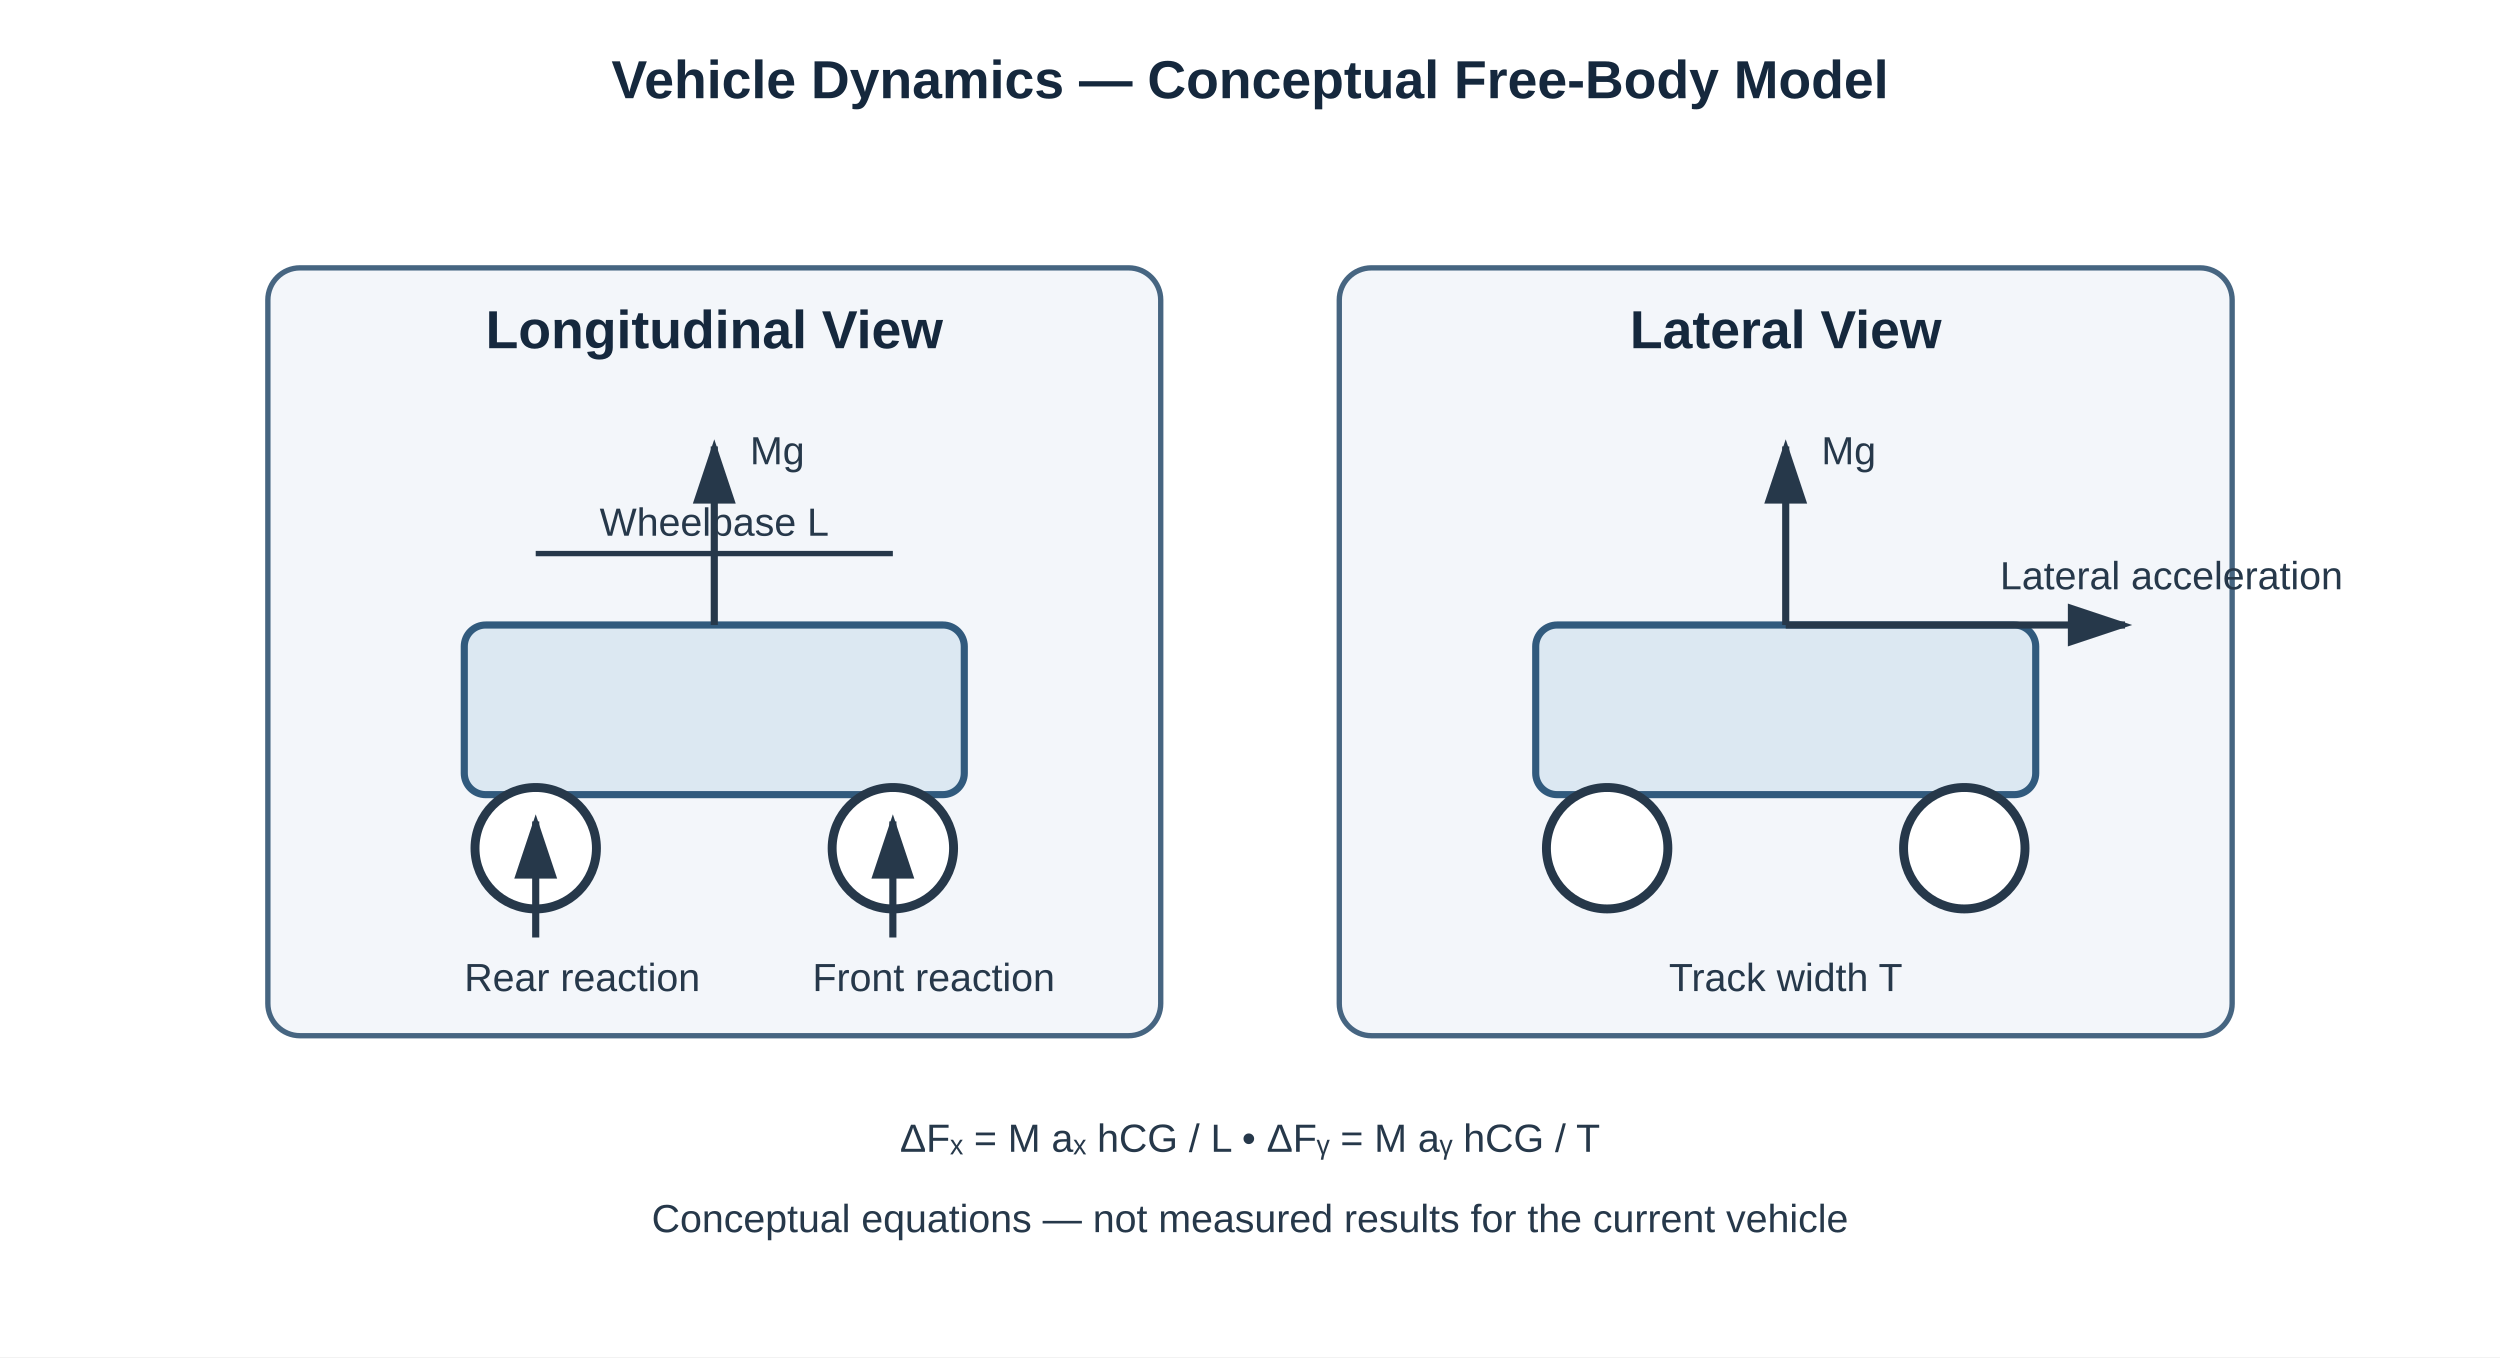
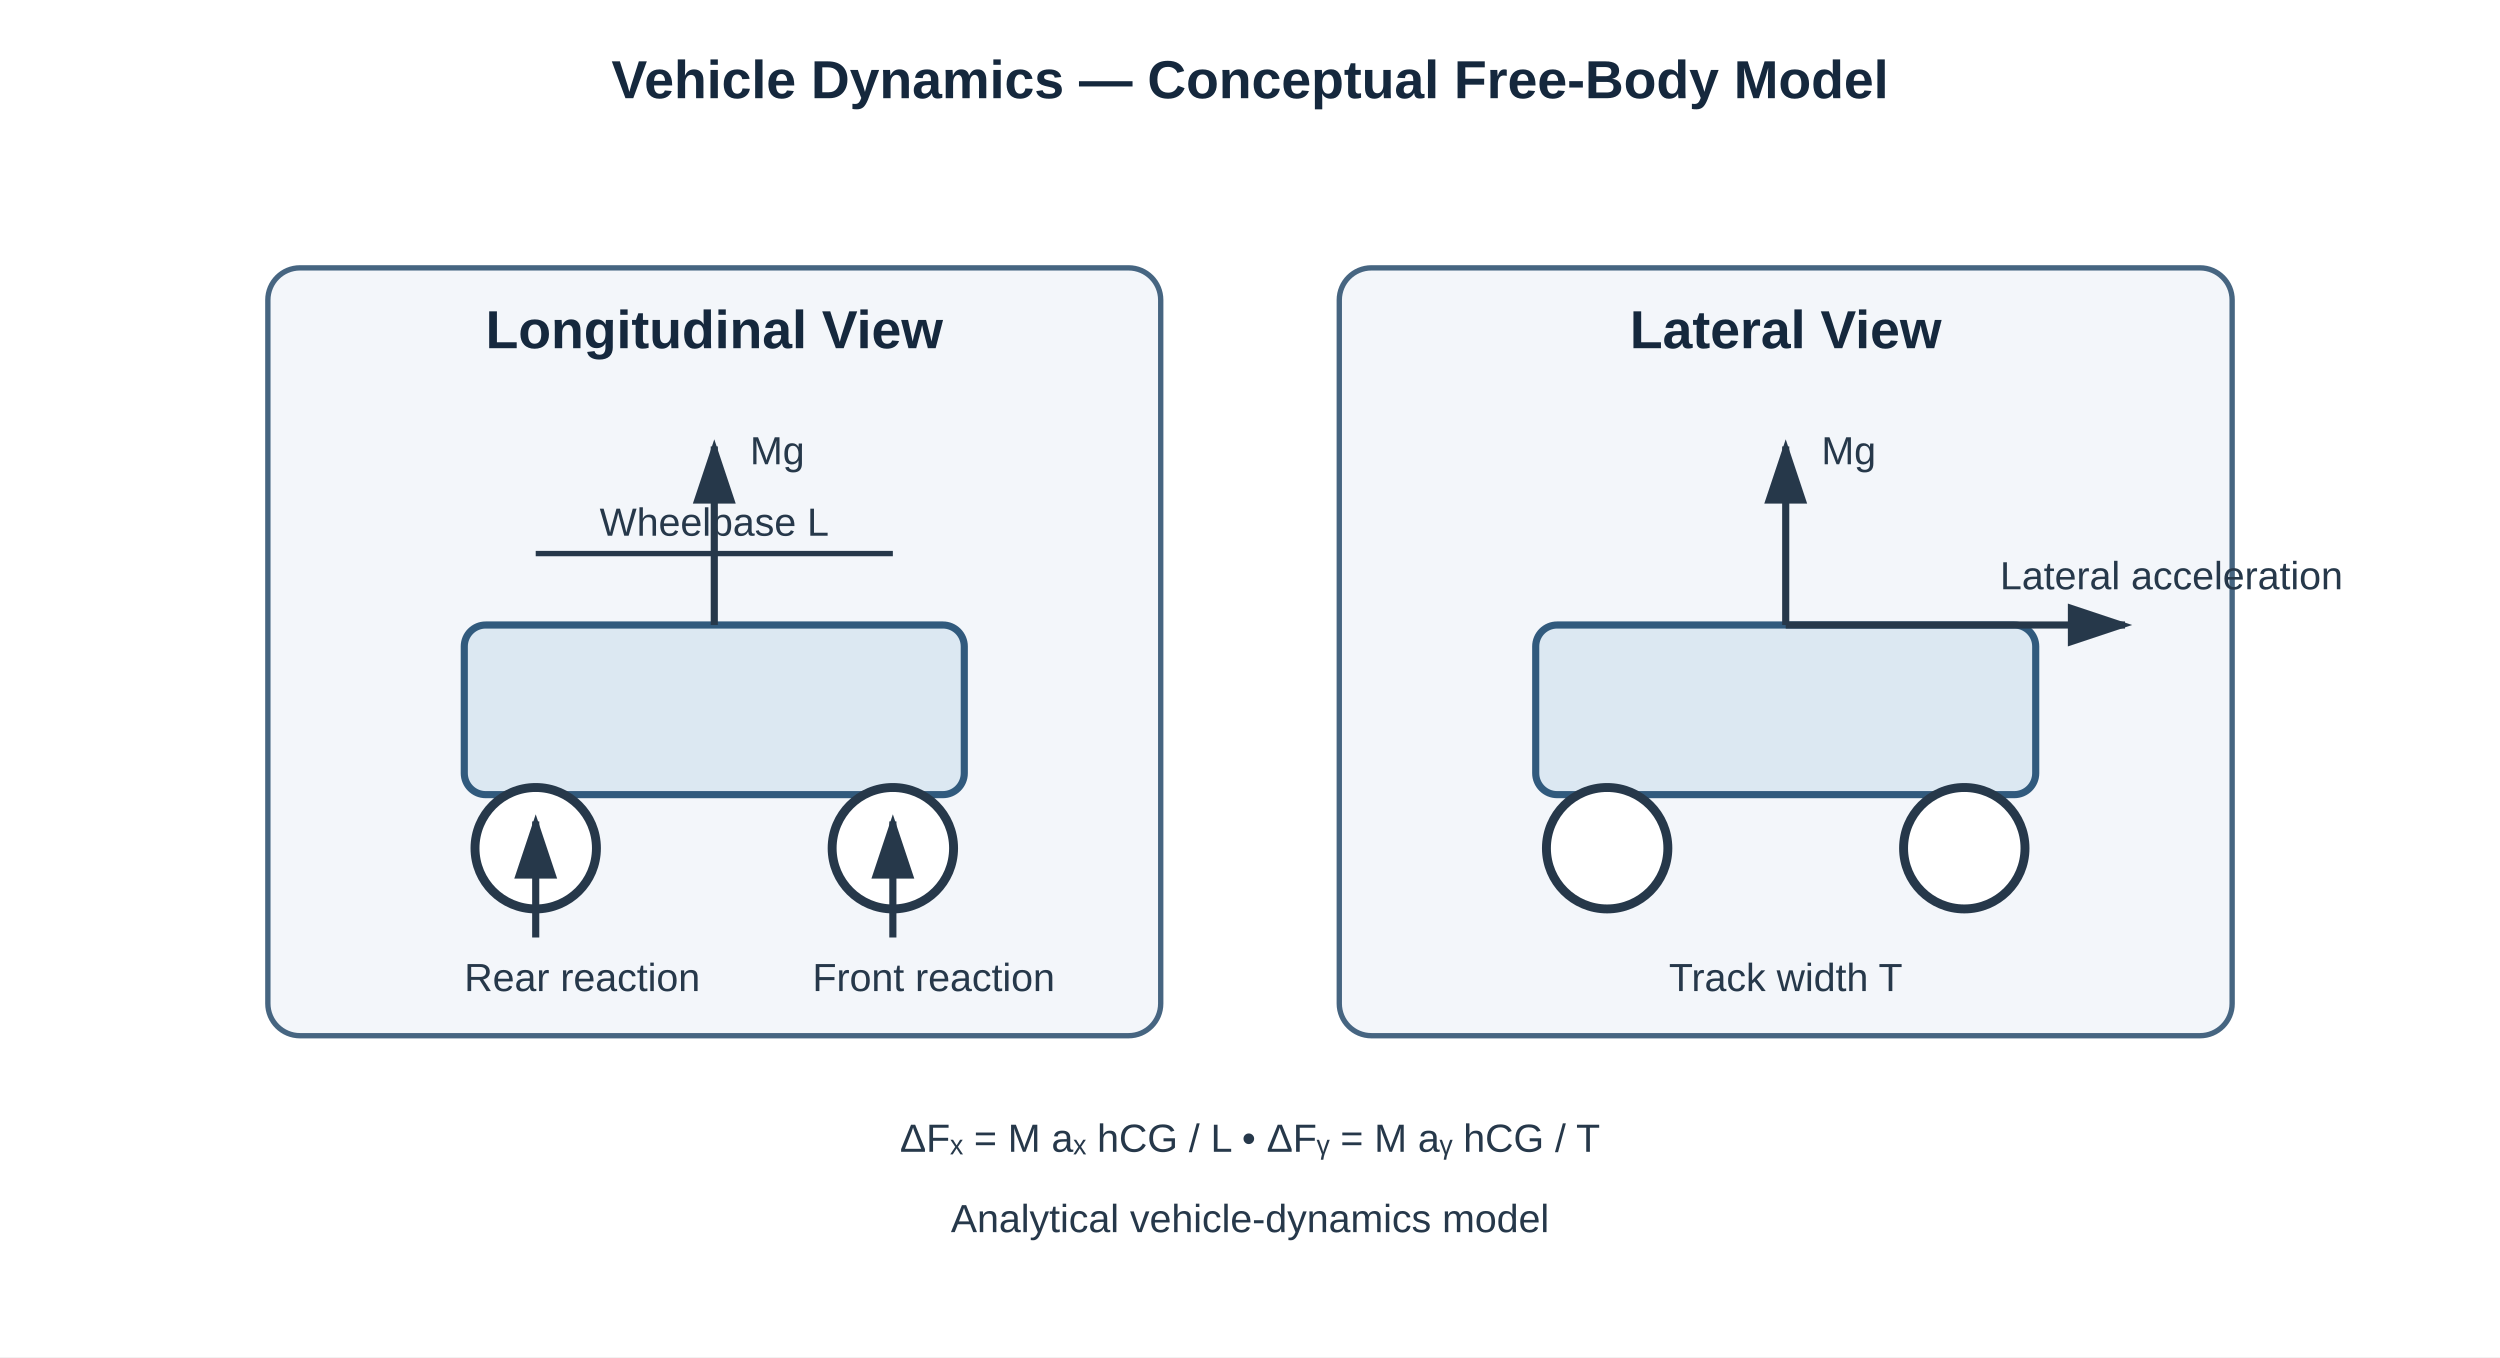
<svg xmlns="http://www.w3.org/2000/svg" width="1400" height="760" viewBox="0 0 1400 760">
  <defs>
    <marker id="a" markerWidth="10" markerHeight="10" refX="8" refY="3" orient="auto">
      <path d="M0 0 L0 6 L9 3 z" fill="#26384a" />
    </marker>
    <style>.t{font:700 30px Arial;fill:#15283d}.l{font:22px Arial;fill:#26384a}.b{fill:#f3f6fa;stroke:#466581;stroke-width:3;rx:18}.line{stroke:#26384a;stroke-width:4;fill:none;marker-end:url(#a)}</style>
  </defs>
  <rect width="1400" height="760" fill="#fff" />
  <text x="700" y="55" text-anchor="middle" class="t">Vehicle Dynamics — Conceptual Free-Body Model</text>
  <rect x="150" y="150" width="500" height="430" class="b" />
  <text x="400" y="195" text-anchor="middle" class="t">Longitudinal View</text>
  <rect x="260" y="350" width="280" height="95" fill="#dce8f2" stroke="#315a7d" stroke-width="4" rx="12" />
  <circle cx="300" cy="475" r="34" fill="#fff" stroke="#26384a" stroke-width="5" />
  <circle cx="500" cy="475" r="34" fill="#fff" stroke="#26384a" stroke-width="5" />
  <path d="M400 350 V250" class="line" />
  <text x="420" y="260" class="l">Mg</text>
  <path d="M300 525 V460" class="line" />
  <path d="M500 525 V460" class="line" />
  <text x="260" y="555" class="l">Rear reaction</text>
  <text x="455" y="555" class="l">Front reaction</text>
  <path d="M300 310 H500" stroke="#26384a" stroke-width="3" />
  <text x="400" y="300" text-anchor="middle" class="l">Wheelbase L</text>
  <rect x="750" y="150" width="500" height="430" class="b" />
  <text x="1000" y="195" text-anchor="middle" class="t">Lateral View</text>
  <rect x="860" y="350" width="280" height="95" fill="#dce8f2" stroke="#315a7d" stroke-width="4" rx="12" />
  <circle cx="900" cy="475" r="34" fill="#fff" stroke="#26384a" stroke-width="5" />
  <circle cx="1100" cy="475" r="34" fill="#fff" stroke="#26384a" stroke-width="5" />
  <path d="M1000 350 V250" class="line" />
  <text x="1020" y="260" class="l">Mg</text>
  <path d="M1000 350 H1190" class="line" />
  <text x="1120" y="330" class="l">Lateral acceleration</text>
  <text x="1000" y="555" text-anchor="middle" class="l">Track width T</text>
  <text x="700" y="645" text-anchor="middle" class="l">ΔFₓ = M aₓ hCG / L     •     ΔFᵧ = M aᵧ hCG / T</text>
-   <text x="700" y="690" text-anchor="middle" class="l">Conceptual equations — not measured results for the current vehicle</text>
+   <text x="700" y="690" text-anchor="middle" class="l">Analytical vehicle-dynamics model</text>
</svg>
